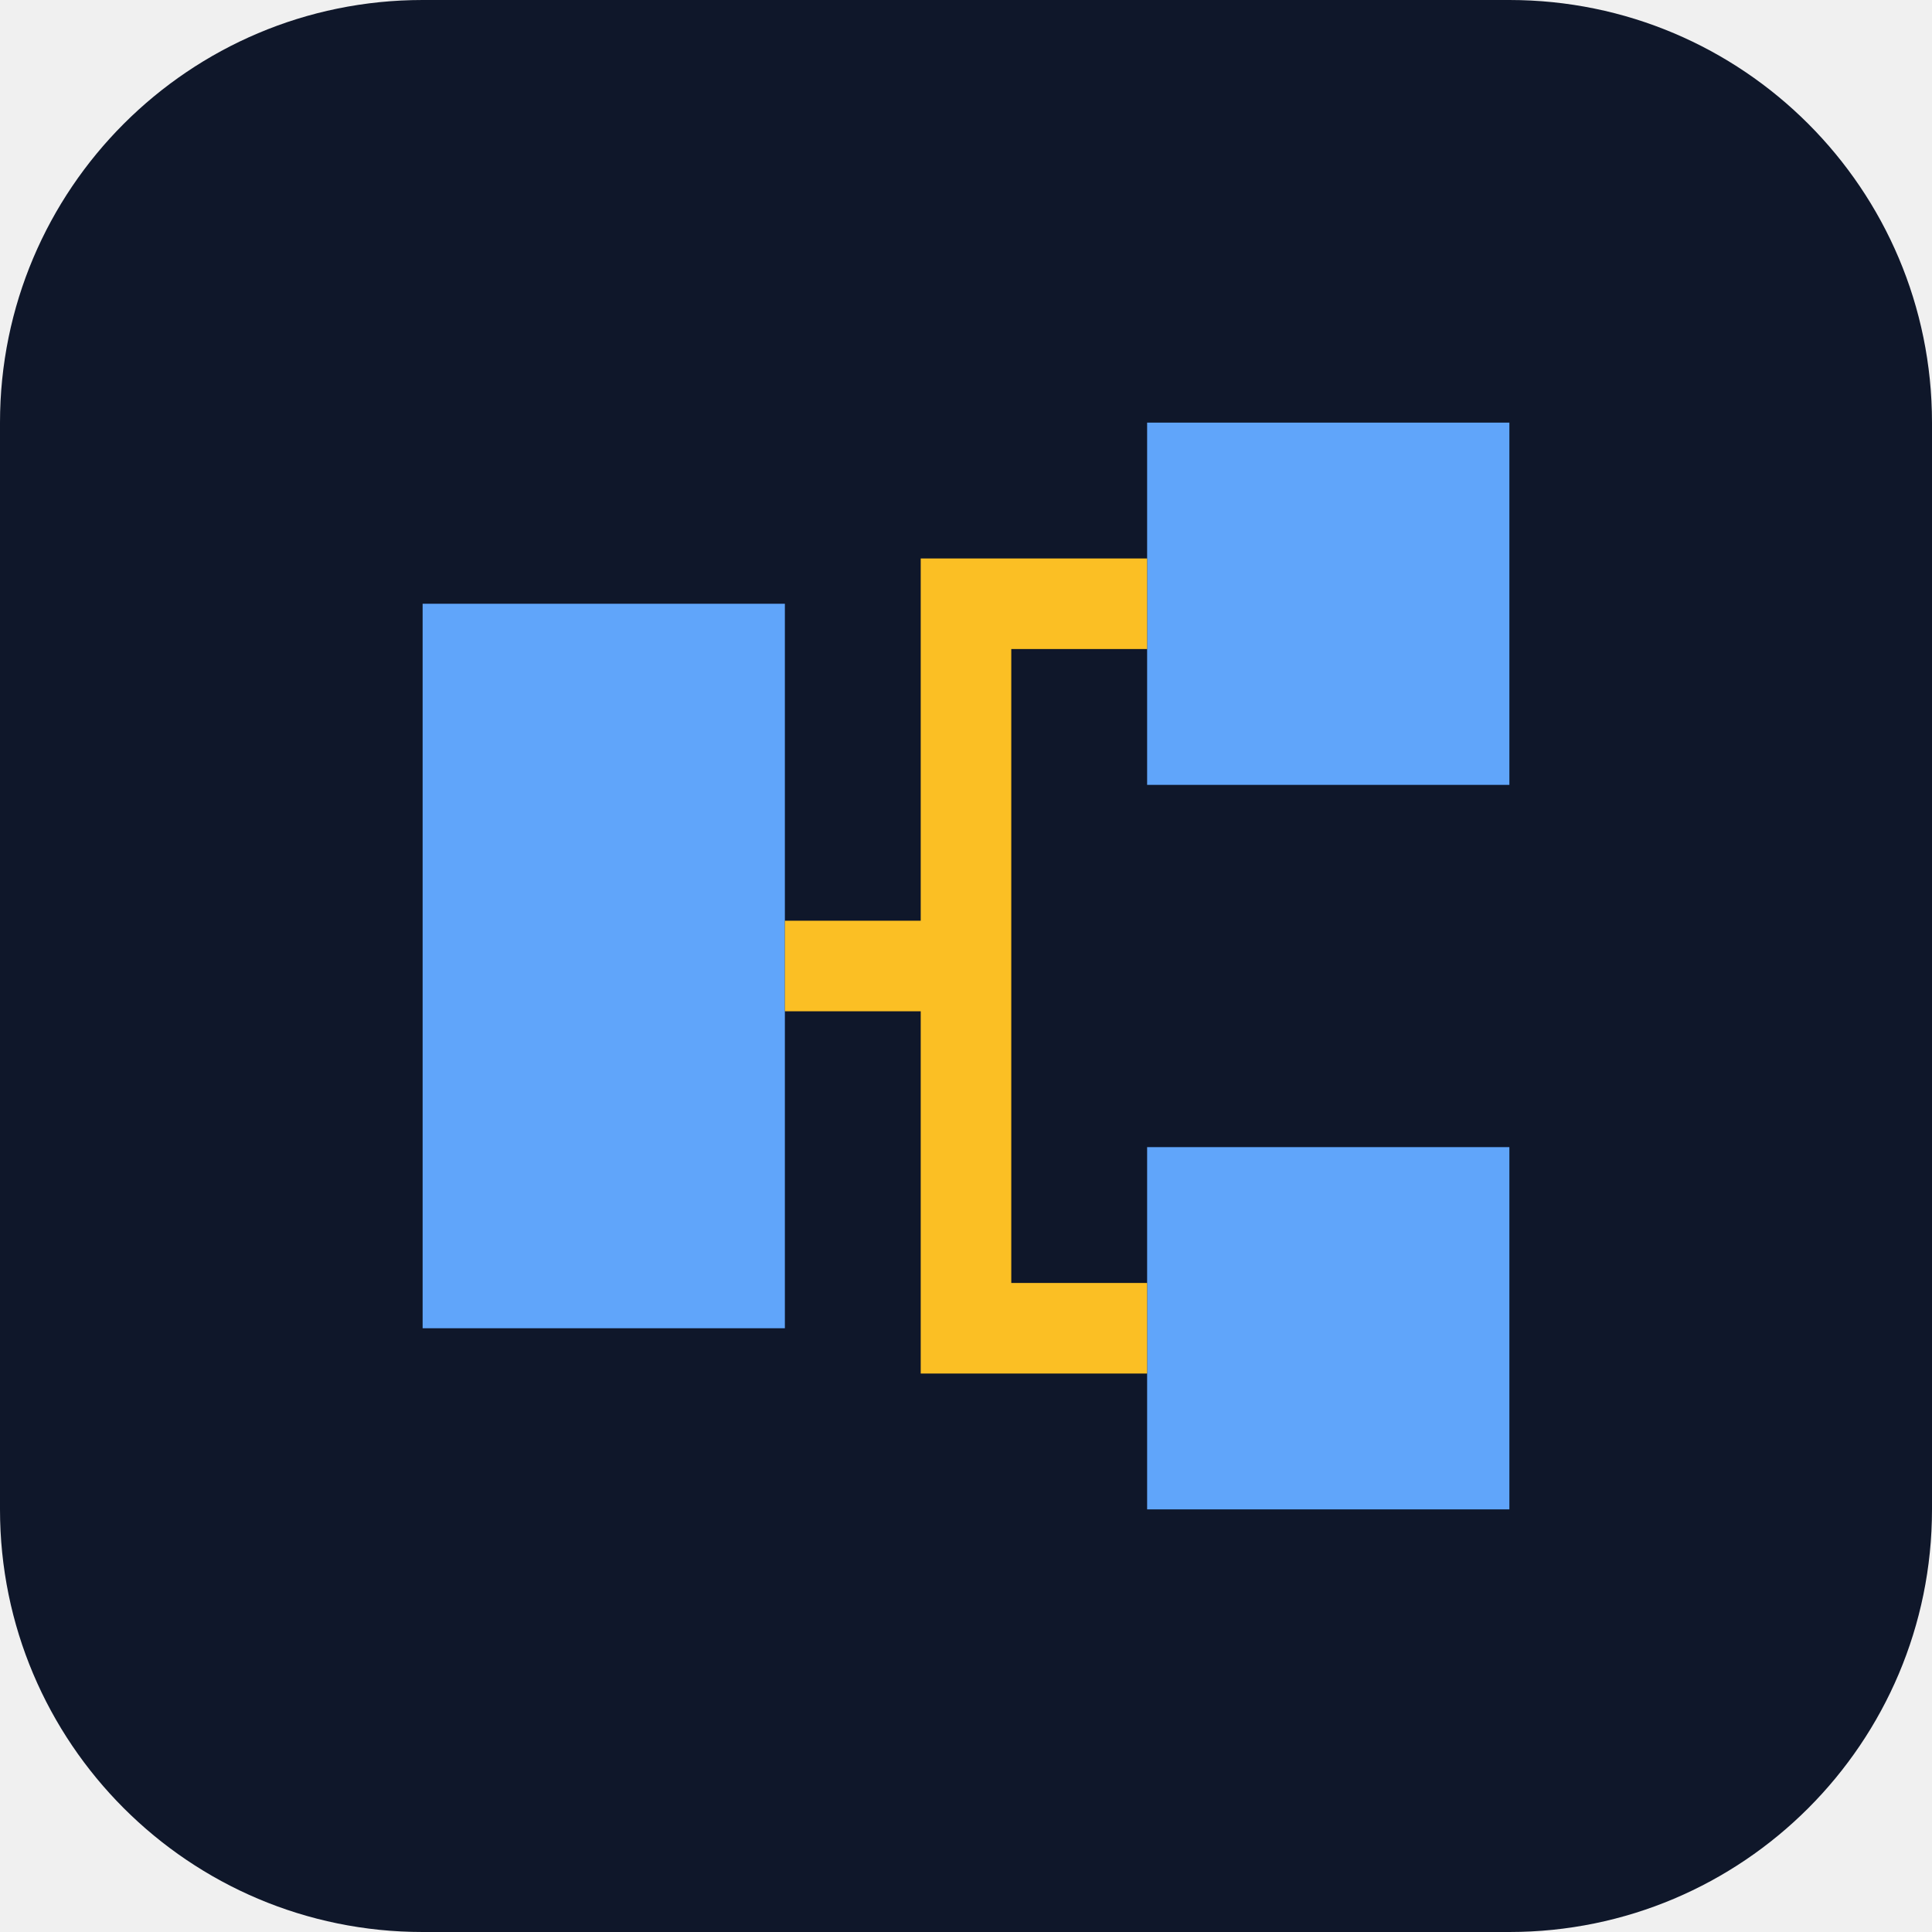
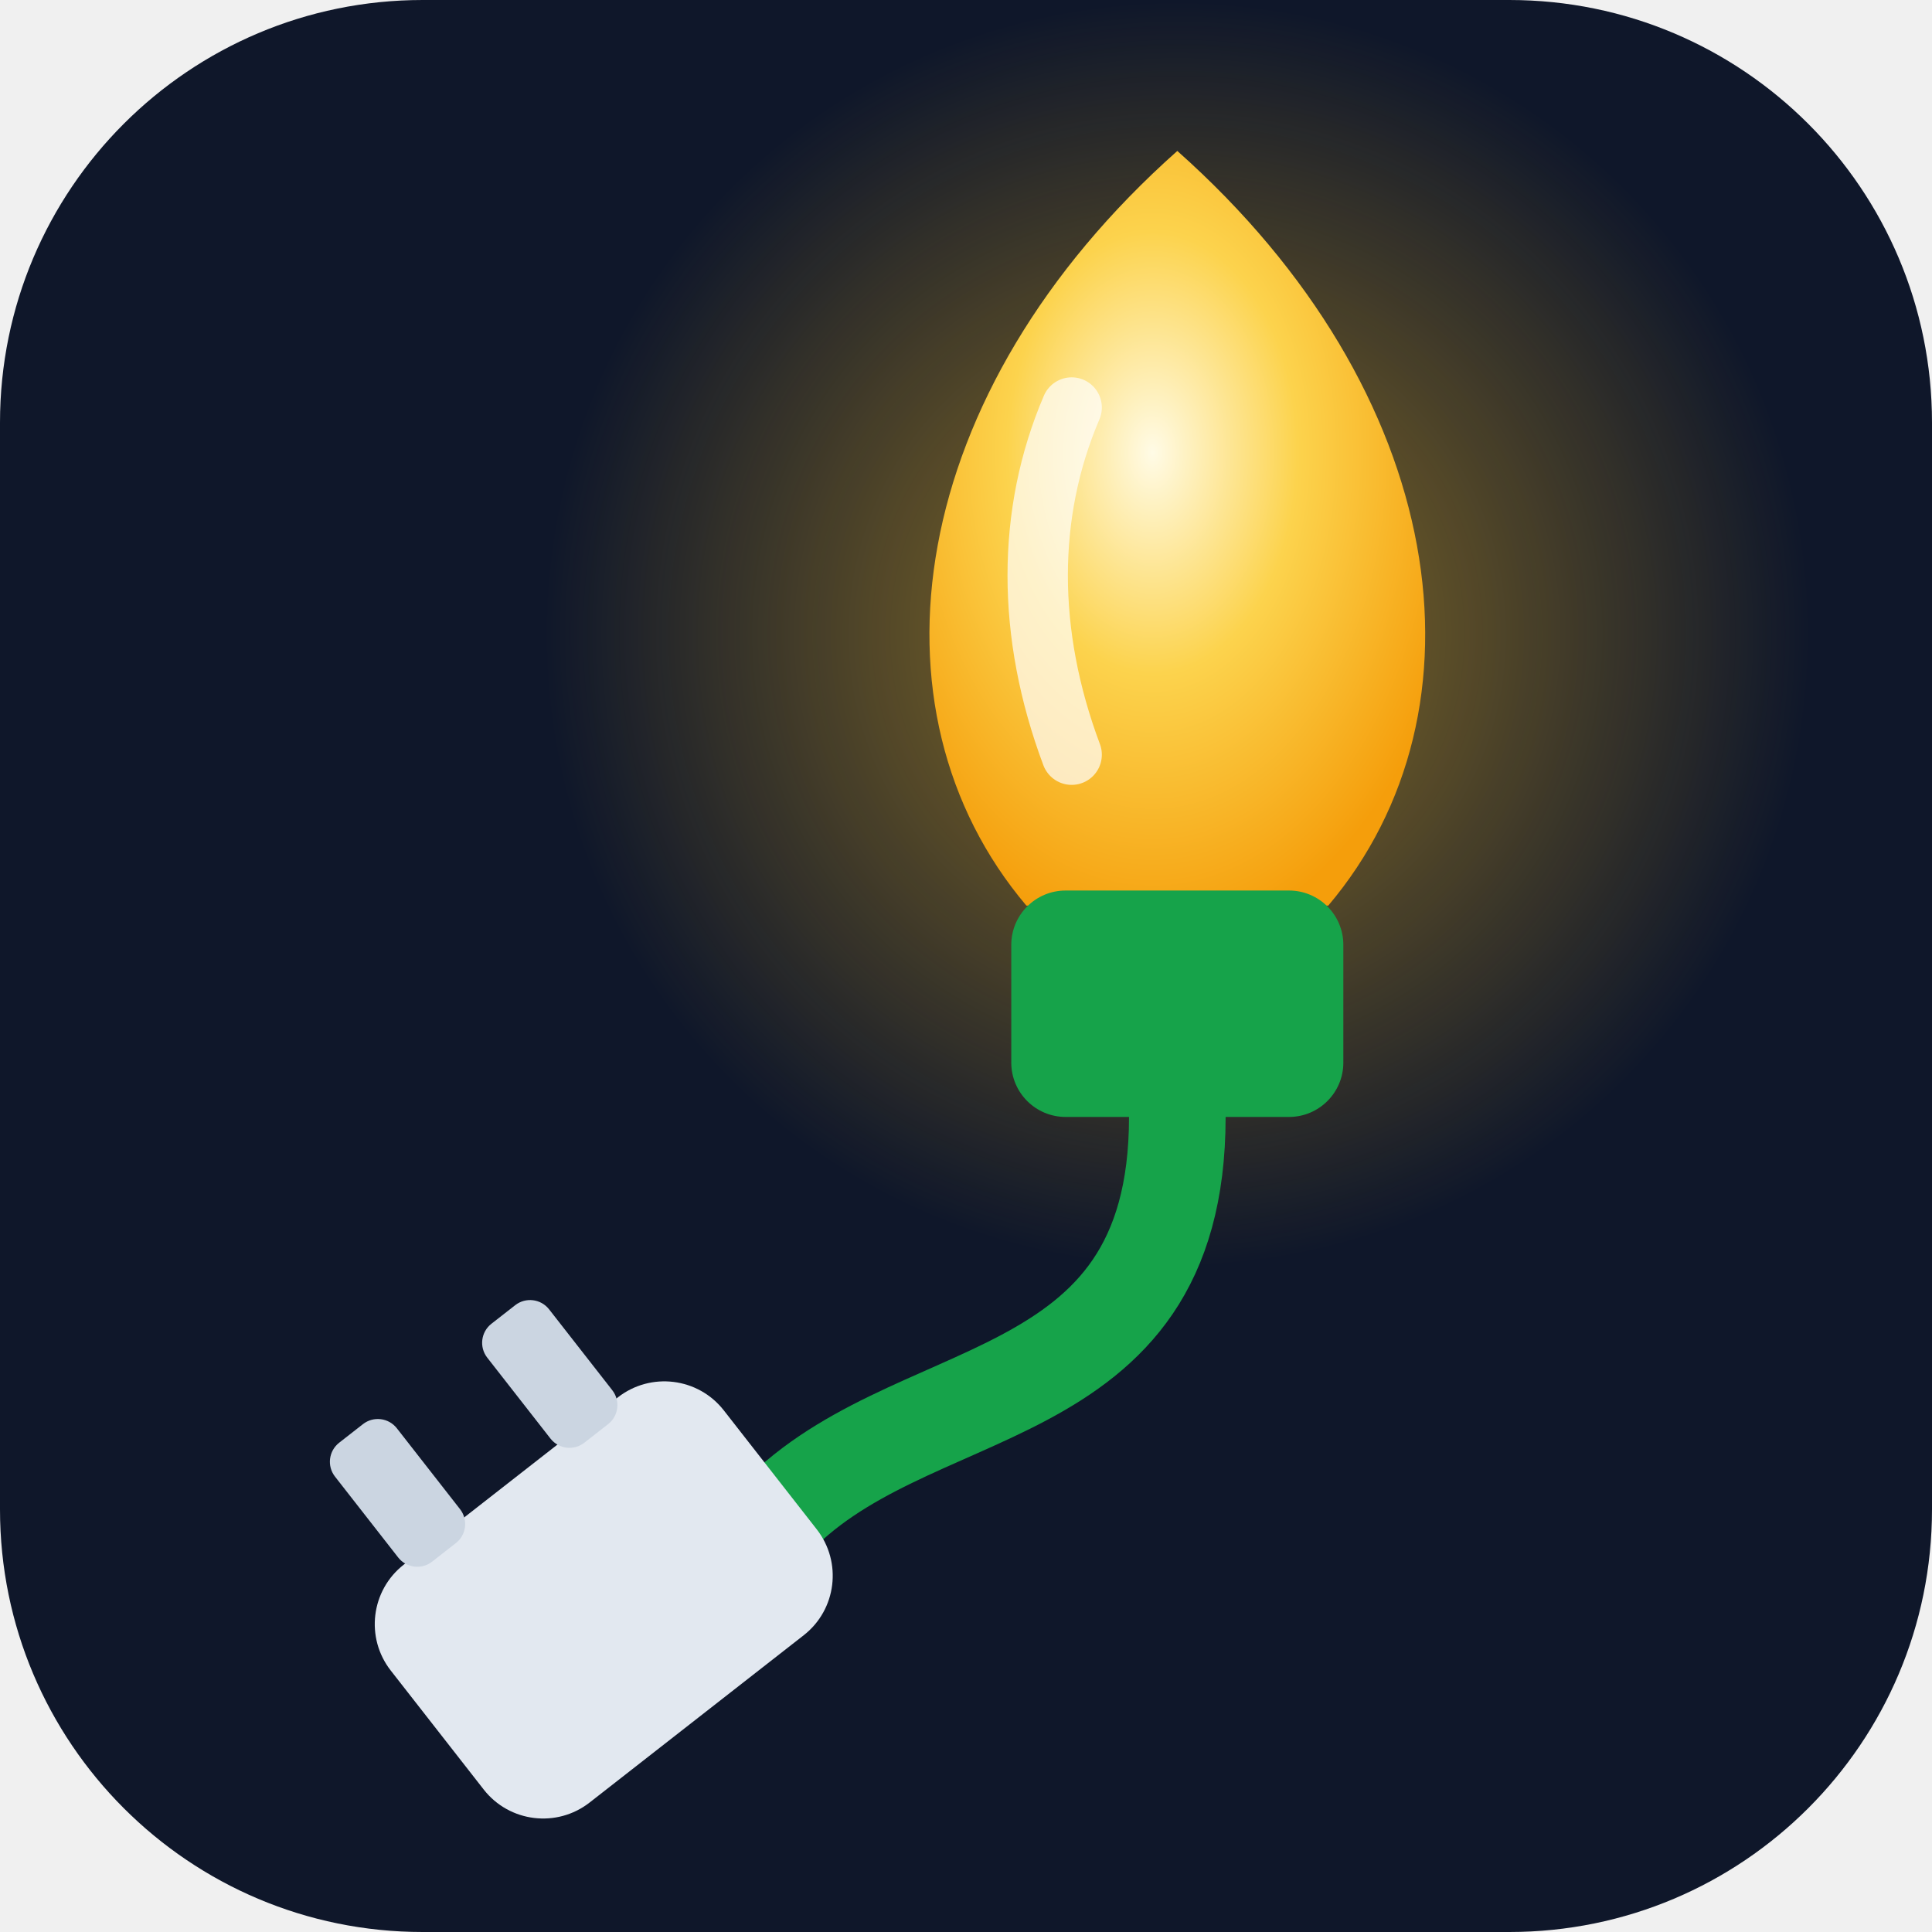
<svg xmlns="http://www.w3.org/2000/svg" viewBox="0 0 64 64">
+   <defs>
+     <radialGradient id="glass" cx="45%" cy="40%" r="65%">
+       <stop offset="0" stop-color="#fffbe6" />
+       <stop offset="0.45" stop-color="#fcd34d" />
+       <stop offset="1" stop-color="#f59e0b" />
+     </radialGradient>
+     <radialGradient id="halo" cx="50%" cy="50%" r="50%">
+       <stop offset="0" stop-color="#fbbf24" stop-opacity="0.55" />
+       <stop offset="1" stop-color="#fbbf24" stop-opacity="0" />
+     </radialGradient>
+   </defs>
  <rect width="64" height="64" rx="14" fill="#0f172a" />
-   <path d="M14 20h12v24H14zM38 14h12v12H38zM38 38h12v12H38z" fill="#60a5fa" />
-   <path d="M26 32h6V20h6M32 32v12h6" stroke="#fbbf24" stroke-width="3" fill="none" />
+   <circle cx="39" cy="21" r="21" fill="url(#halo)" />
+   <path d="M39 5 C48 13 49.5 23.5 44 30 H34 C28.5 23.5 30 13 39 5 Z" fill="url(#glass)" />
+   <path d="M35.5 13.5 C34 17 34 21 35.5 25" stroke="#fff" stroke-opacity="0.7" stroke-width="2" fill="none" stroke-linecap="round" />
+   <rect x="33.5" y="29.5" width="11" height="7.5" rx="1.8" fill="#16a34a" />
+   <path d="M39 37 C39 47 30 45.5 25.5 50.5" stroke="#16a34a" stroke-width="3.2" fill="none" stroke-linecap="round" />
+   <g transform="rotate(-38 20 53)">
+     <rect x="13" y="48" width="14" height="10" rx="2.5" fill="#e2e8f0" />
+     <rect x="15.5" y="43.5" width="2.6" height="5" rx="0.8" fill="#cbd5e1" />
+     <rect x="21.9" y="43.5" width="2.6" height="5" rx="0.8" fill="#cbd5e1" />
+   </g>
</svg>
